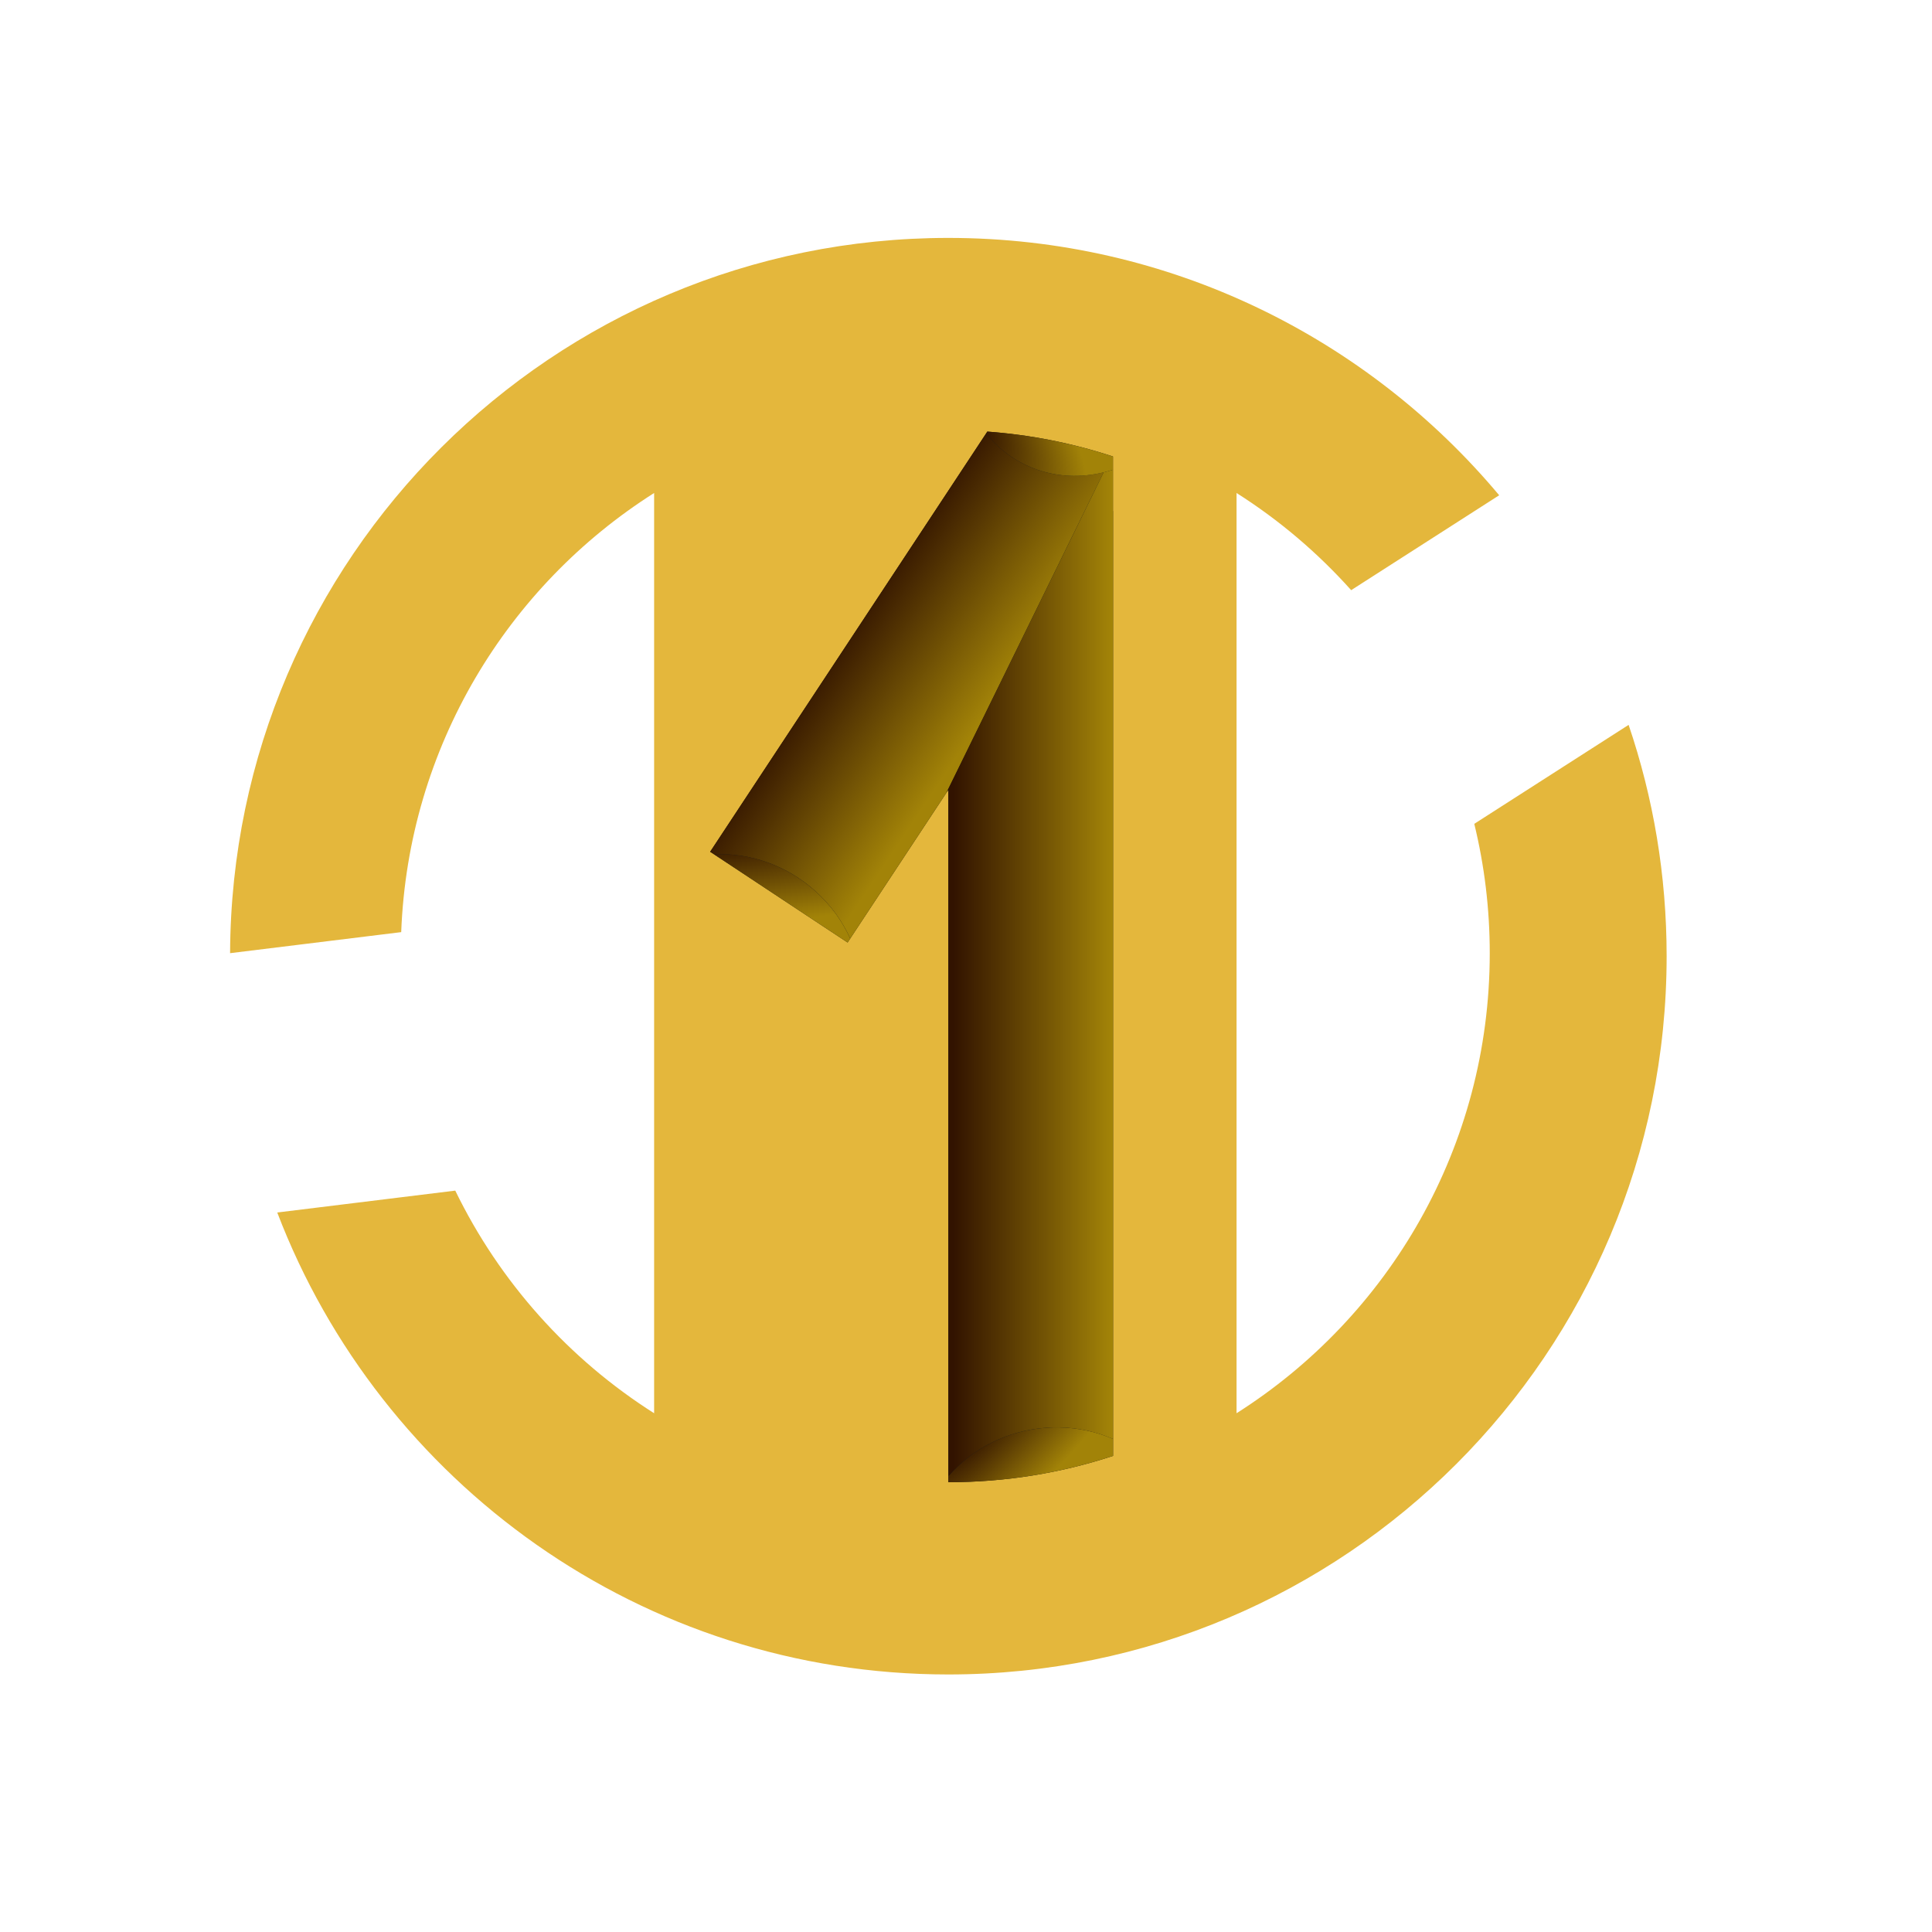
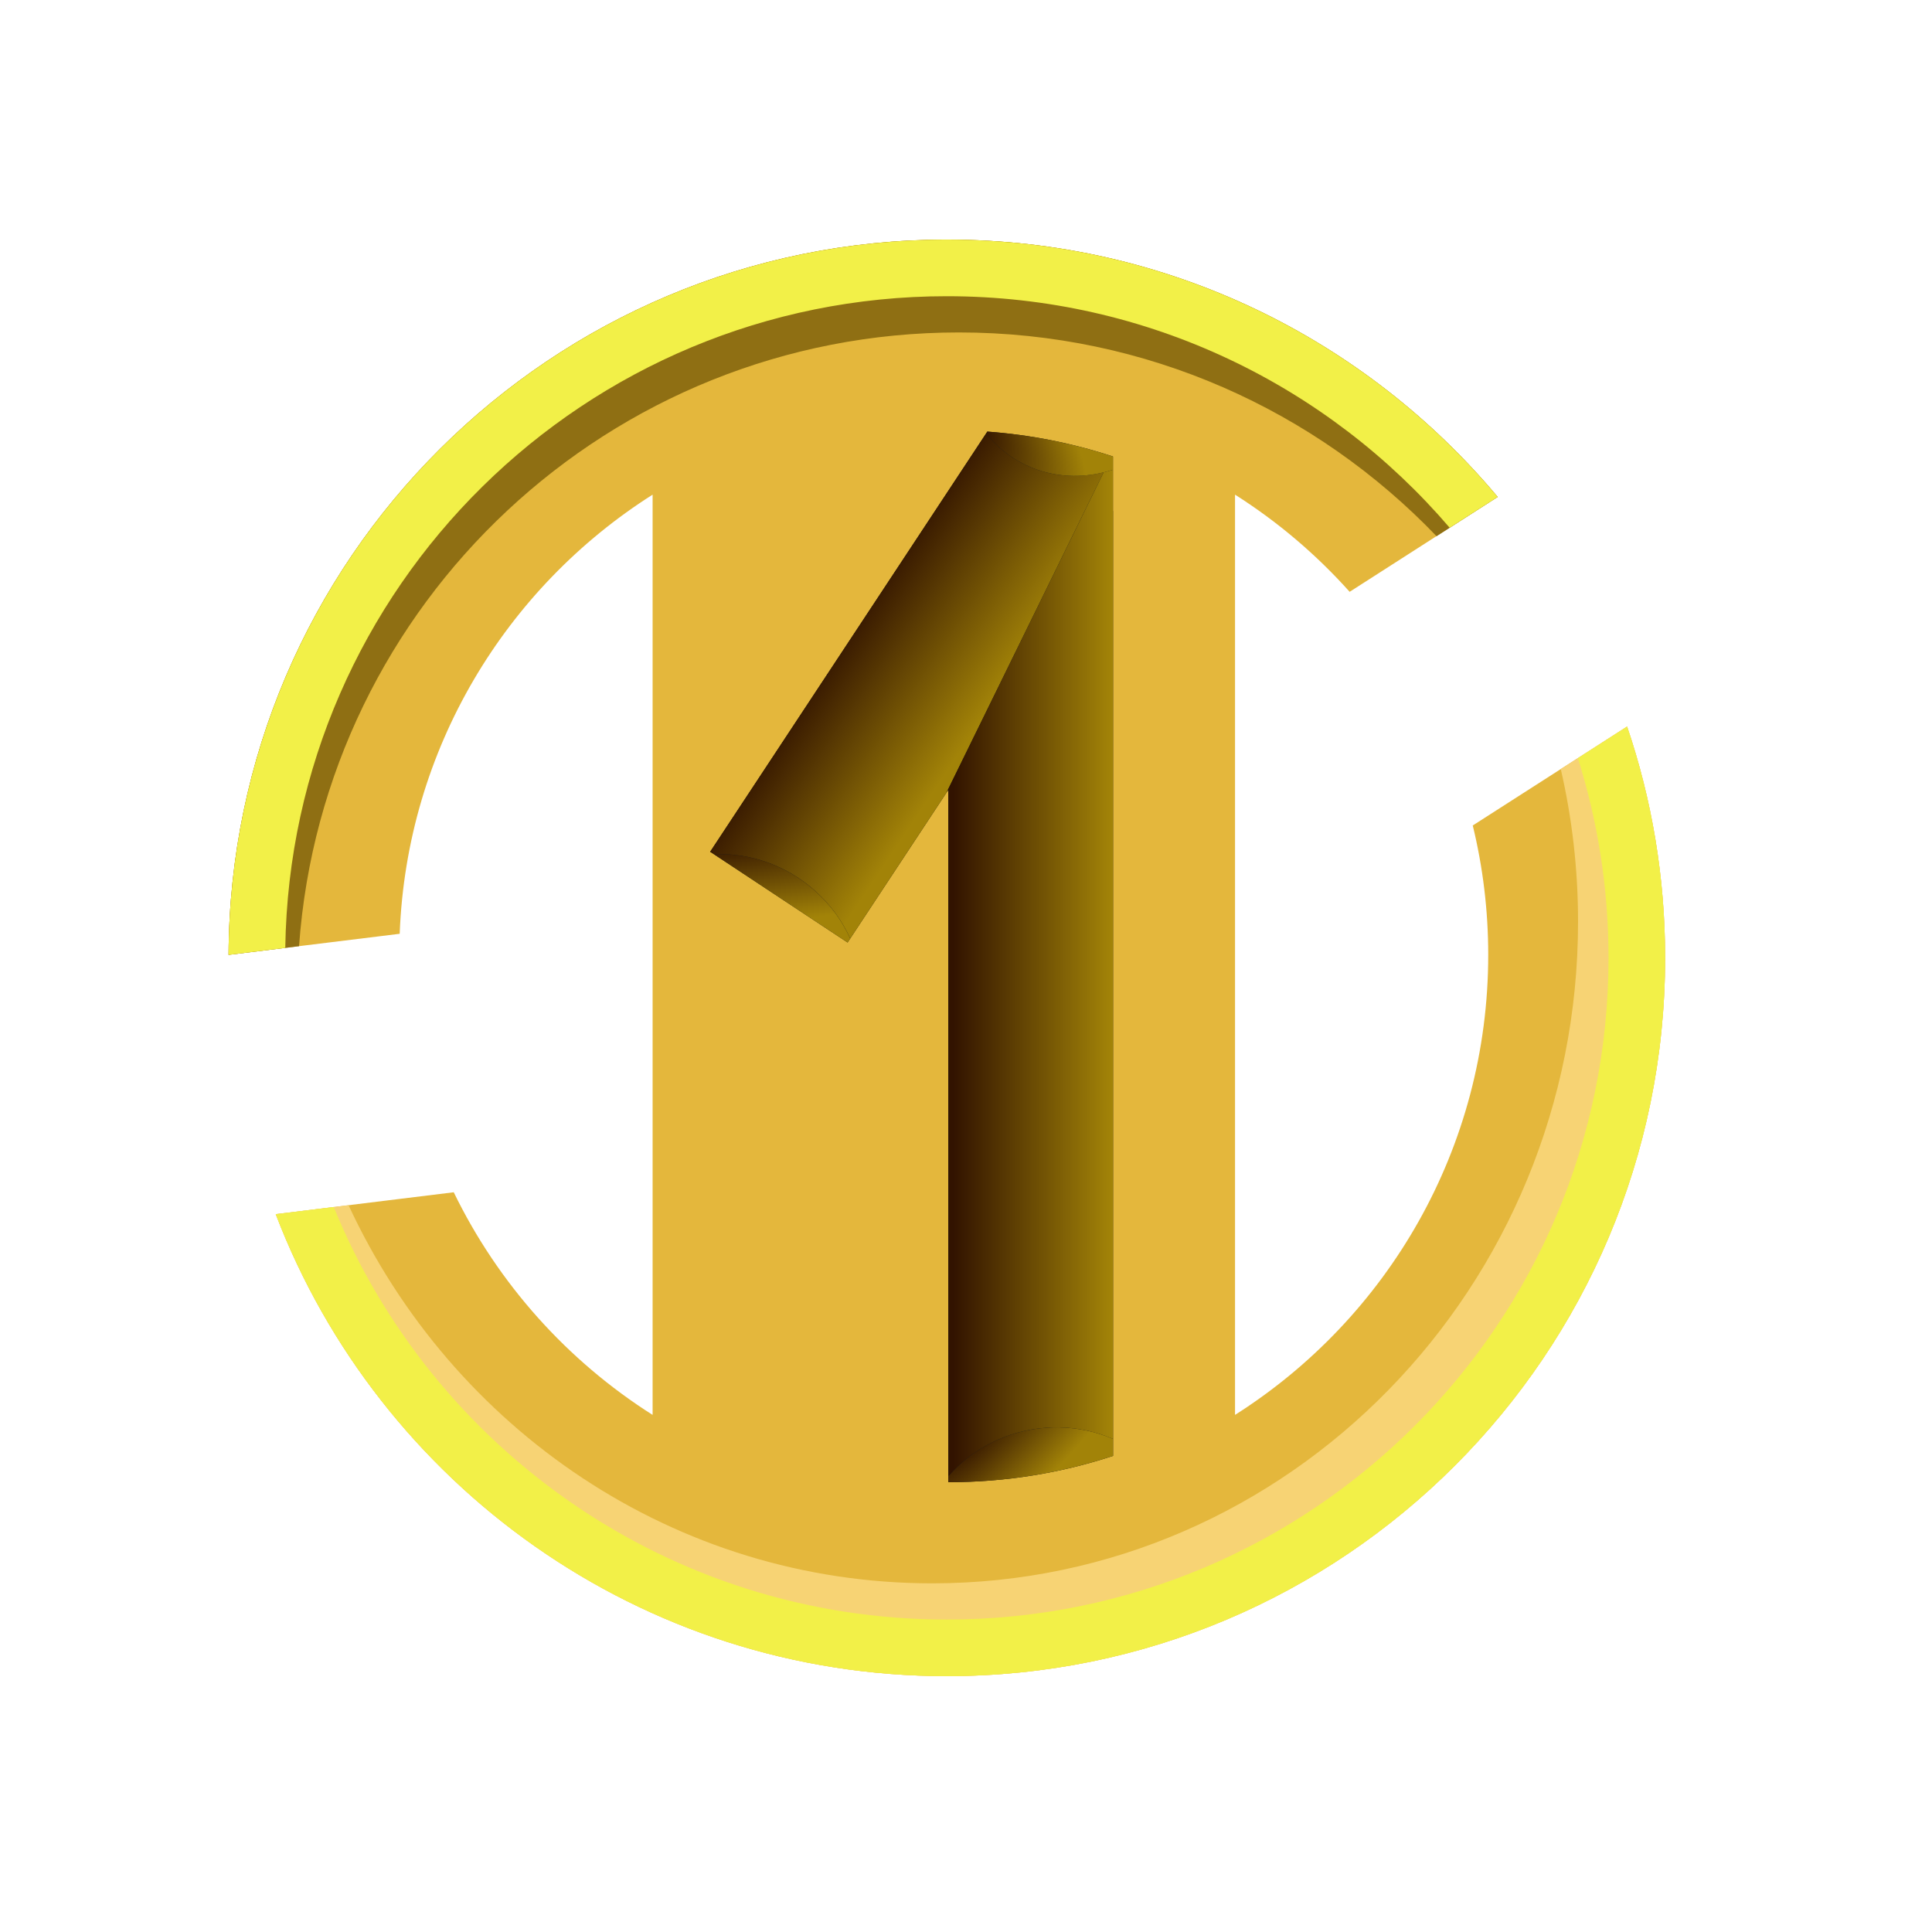
<svg xmlns="http://www.w3.org/2000/svg" xmlns:xlink="http://www.w3.org/1999/xlink" width="640" height="640" id="svg2" version="1.1">
  <defs id="defs4">
    <linearGradient id="linearGradient4161">
      <stop id="stop4163" offset="0" style="stop-color:#321300;stop-opacity:1;" />
      <stop style="stop-color:#f3e000;stop-opacity:1;" offset="1" id="stop4167" />
    </linearGradient>
    <linearGradient id="linearGradient4115">
      <stop style="stop-color:#321300;stop-opacity:1;" offset="0" id="stop4117" />
      <stop id="stop4123" offset="1" style="stop-color:#a28308;stop-opacity:1;" />
    </linearGradient>
    <linearGradient xlink:href="#linearGradient4115" id="linearGradient4121" x1="280.25" y1="205.853" x2="326.308" y2="236.567" gradientUnits="userSpaceOnUse" spreadMethod="pad" />
    <linearGradient xlink:href="#linearGradient4115" id="linearGradient4131" x1="315.705" y1="322.297" x2="368.004" y2="322.297" gradientUnits="userSpaceOnUse" />
    <radialGradient xlink:href="#linearGradient4115" id="radialGradient4139" cx="325.965" cy="151.01" fx="325.965" fy="151.01" r="21.031" gradientTransform="matrix(1.376342,1.726853,-0.9601148,0.7652337,21.27484,-536.2279)" gradientUnits="userSpaceOnUse" />
    <radialGradient xlink:href="#linearGradient4115" id="radialGradient4147" cx="239.661" cy="273.971" fx="239.661" fy="273.971" r="22.562" gradientTransform="matrix(3.898856,-0.00622582,0.00183869,1.151455,-699.0483,-34.0672)" gradientUnits="userSpaceOnUse" />
    <radialGradient xlink:href="#linearGradient4115" id="radialGradient4159" cx="323.153" cy="473.431" fx="323.153" fy="473.431" r="27.281" gradientTransform="matrix(2.537962,-2.449429,0.6796993,0.7042667,-821.7167,937.0064)" gradientUnits="userSpaceOnUse" />
  </defs>
-   <g id="layer1" transform="translate(0,-412.3622)">
-     <path style="fill:#e4b73c;fill-opacity:1;stroke:none" d="m 314.156,78.812 c -131.077,0 -237.399,105.987 -237.938,236.938 l 56.688,-6.969 c 2.324,-61.232 35.189,-114.651 83.781,-145.469 l 0,304.844 c -28.246,-17.914 -51.169,-43.472 -65.875,-73.75 l -58.969,7.25 c 34.193,89.476 120.818,153.031 222.312,153.031 131.41,0 237.938,-106.527 237.938,-237.938 0,-26.807 -4.421,-52.582 -12.594,-76.625 l -51.125,32.781 c 3.346,13.737 5.125,28.077 5.125,42.844 0,64.127 -33.454,120.426 -83.875,152.406 l 0,-304.844 c 14.1,8.943 26.883,19.798 37.969,32.188 L 496.625,164.062 c -43.647,-52.106 -109.179,-85.25 -182.469,-85.25 z" id="path2987" transform="translate(0,412.3622)" />
+   <g id="layer1" transform="translate(0,-412.3622)" style="display:inline">
+     <path style="fill:#e4b73c;fill-opacity:1;stroke:none" d="m 313.652,491.722 c -131.077,0 -237.399,105.987 -237.937,236.938 l 56.687,-6.969 c 2.324,-61.232 35.189,-114.651 83.781,-145.469 l 0,304.844 c -28.246,-17.914 -51.169,-43.472 -65.875,-73.75 l -58.969,7.25 c 34.193,89.476 120.818,153.031 222.312,153.031 131.41,0 237.938,-106.527 237.938,-237.938 0,-26.807 -4.421,-52.582 -12.594,-76.625 l -51.125,32.781 c 3.346,13.737 5.125,28.077 5.125,42.844 0,64.127 -33.454,120.426 -83.875,152.406 l 0,-304.844 c 14.1,8.943 26.883,19.798 37.969,32.188 l 49.031,-31.438 c -43.647,-52.106 -109.179,-85.25 -182.469,-85.25 z" id="path2987" />
  </g>
  <g id="layer4" style="display:none">
    <path style="fill:none;stroke:#000000;stroke-width:2;stroke-miterlimit:4;stroke-opacity:1;stroke-dasharray:none" d="m 314.142,107.483 c -30.362,0 -59.289,5.633 -85.7,15.831 l 0,386.872 c 26.407,10.199 55.339,15.831 85.7,15.831 30.363,0 59.318,-5.632 85.73,-15.831 l 0,-386.872 c -26.409,-10.201 -55.366,-15.831 -85.73,-15.831 z" id="path2987-2" />
    <path style="fill:#1a1a1a;fill-opacity:1;stroke:none" d="m 314.156,169.281 0,321.719 c 19.061,0 37.396,-3.063 54.562,-8.719 l 0,-313 -54.562,0 z" id="rect3809" />
    <path style="fill:#1a1a1a;fill-opacity:1;stroke:none" d="m 327.062,142.969 -91.812,139.188 45.531,30.062 87.906,-133.25 0,-27.75 c -13.248,-4.363 -27.186,-7.193 -41.625,-8.25 z" id="rect3809-9" />
  </g>
-   <g id="layer2" />
+   <g id="layer2">
+     <path style="fill:#8f6f13;fill-opacity:1;stroke:none" d="m 313.656,79.375 c -131.077,0 -237.399,105.987 -237.938,236.938 l 23.344,-2.875 C 107.202,199.794 201.937,110.125 317.656,110.125 c 62.186,0 118.323,25.905 158.219,67.5 l 20.25,-13 C 452.478,112.519 386.946,79.375 313.656,79.375 z" id="path3907" />
+     <path style="fill:#f7d374;fill-opacity:1;stroke:none" d="M 539 240.688 L 517.031 254.781 C 520.767 271.005 522.75 287.92 522.75 305.312 C 522.75 426.375 426.979 524.5 308.812 524.5 C 223.46 524.5 149.806 473.309 115.469 399.25 L 91.344 402.219 C 125.537 491.695 212.162 555.25 313.656 555.25 C 445.066 555.25 551.594 448.723 551.594 317.312 C 551.594 290.505 547.173 264.731 539 240.688 z " id="path3014-8-1" />
+   </g>
+   <g id="layer5">
+     <path style="fill:#f2f048;fill-opacity:1;stroke:none" d="m 539,240.688 -16.312,10.469 c 6.6,20.874 10.156,43.1 10.156,66.156 0,121.063 -98.125,219.188 -219.188,219.188 -91.86,0 -170.489,-56.508 -203.094,-136.656 l -19.219,2.375 C 125.537,491.695 212.162,555.25 313.656,555.25 c 131.41,0 237.938,-106.527 237.938,-237.938 0,-26.807 -4.421,-52.582 -12.594,-76.625 z" id="path3014" />
+     <path style="fill:#f2f048;fill-opacity:1;stroke:none" d="m 313.656,79.375 c -131.077,0 -237.399,105.987 -237.938,236.938 L 94.5,314 C 96.273,194.467 193.701,98.125 313.656,98.125 c 66.653,0 126.359,29.744 166.562,76.688 L 496.125,164.625 C 452.478,112.519 386.946,79.375 313.656,79.375 z" id="path3903-5" />
+   </g>
  <g id="layer3" style="display:inline">
    <path style="fill:#1a1a1a;fill-opacity:1;stroke:none" d="m 327.062,142.969 -91.812,139.188 45.531,30.062 33.375,-50.594 0,229.375 c 19.061,0 37.396,-3.063 54.562,-8.719 l 0,-313 -0.031,0 0,-18.062 c -13.248,-4.363 -27.186,-7.193 -41.625,-8.25 z" id="rect3809-5" />
    <path style="fill:url(#linearGradient4121);fill-opacity:1;stroke:none" d="m 326.625,143.656 -91.375,138.5 1.281,0.844 c 0.239,-0.011 0.479,-0.024 0.719,-0.031 11.515,-0.337 23.384,3.712 32.844,12.219 5.046,4.538 8.918,9.922 11.562,15.719 l 31.906,-48.375 0,-0.031 52.031,-106.031 c -6.778,1.621 -13.727,1.6 -20.406,-0.375 -7.437,-2.199 -13.708,-6.564 -18.562,-12.438 z" id="rect3809-5-1" />
    <path style="fill:url(#radialGradient4159);fill-opacity:1;stroke:none" d="m 350.781,472.844 c -1.419,-0.024 -2.84,0.021 -4.281,0.125 -13.122,0.942 -24.574,7.051 -32.344,16.062 l 0,1.969 c 19.061,0 37.396,-3.063 54.562,-8.719 l 0,-5.625 c -5.526,-2.366 -11.61,-3.708 -17.938,-3.812 z" id="path3966" />
    <path style="fill:url(#linearGradient4131);fill-opacity:1;stroke:none" d="m 368.688,155.594 c -1.03,0.327 -2.056,0.626 -3.094,0.875 l -52.031,106.062 0.594,-0.906 0,227.375 c 7.768,-9.003 19.23,-15.09 32.344,-16.031 7.872,-0.565 15.45,0.818 22.219,3.719 l 0,-307.406 -0.031,0 0,-13.688 z" id="rect3968" />
    <path style="fill:url(#radialGradient4147);fill-opacity:1;stroke:none" d="m 237.25,282.969 c -0.24,0.007 -0.479,0.02 -0.719,0.031 l 44.25,29.219 0.875,-1.312 c -2.645,-5.796 -6.516,-11.181 -11.562,-15.719 -9.46,-8.507 -21.329,-12.555 -32.844,-12.219 z" id="path3966-1" />
    <path style="fill:url(#radialGradient4139);fill-opacity:1;stroke:none" d="m 327.062,142.969 -0.438,0.688 c 4.854,5.874 11.126,10.238 18.562,12.438 7.703,2.278 15.751,1.979 23.5,-0.469 l 0,-4.406 c -13.248,-4.363 -27.186,-7.193 -41.625,-8.25 z" id="path3966-5" />
  </g>
</svg>
